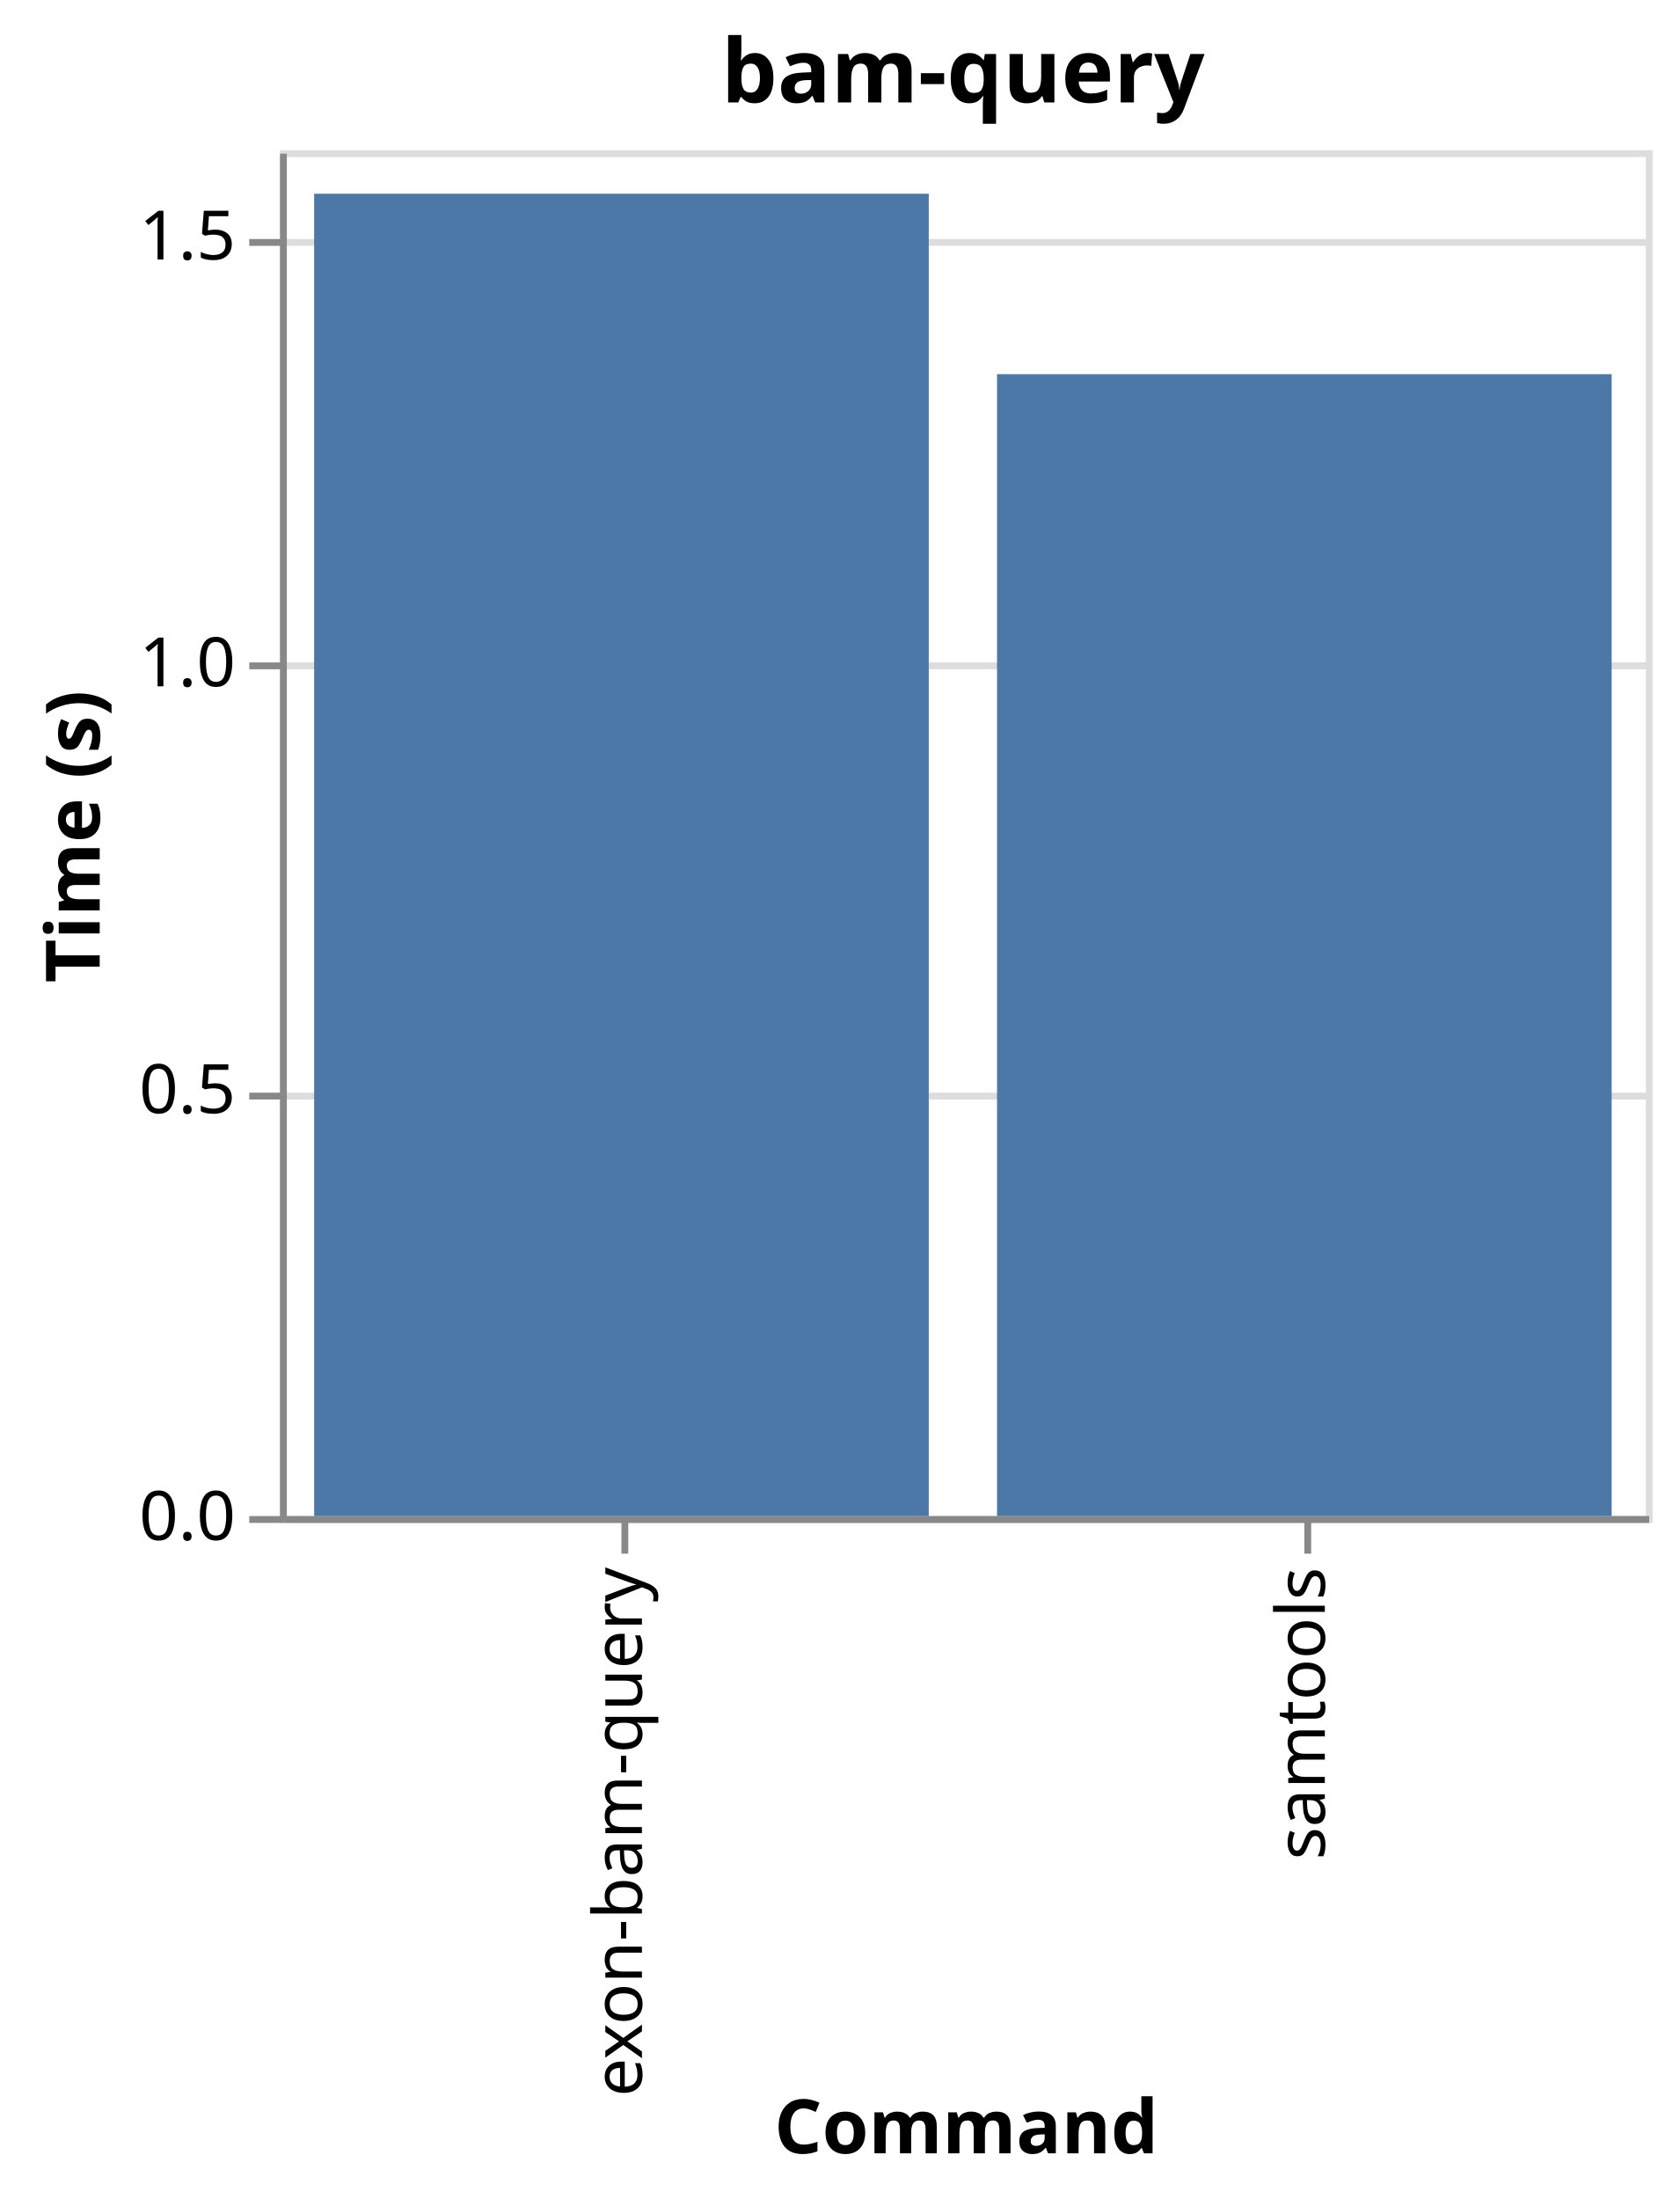
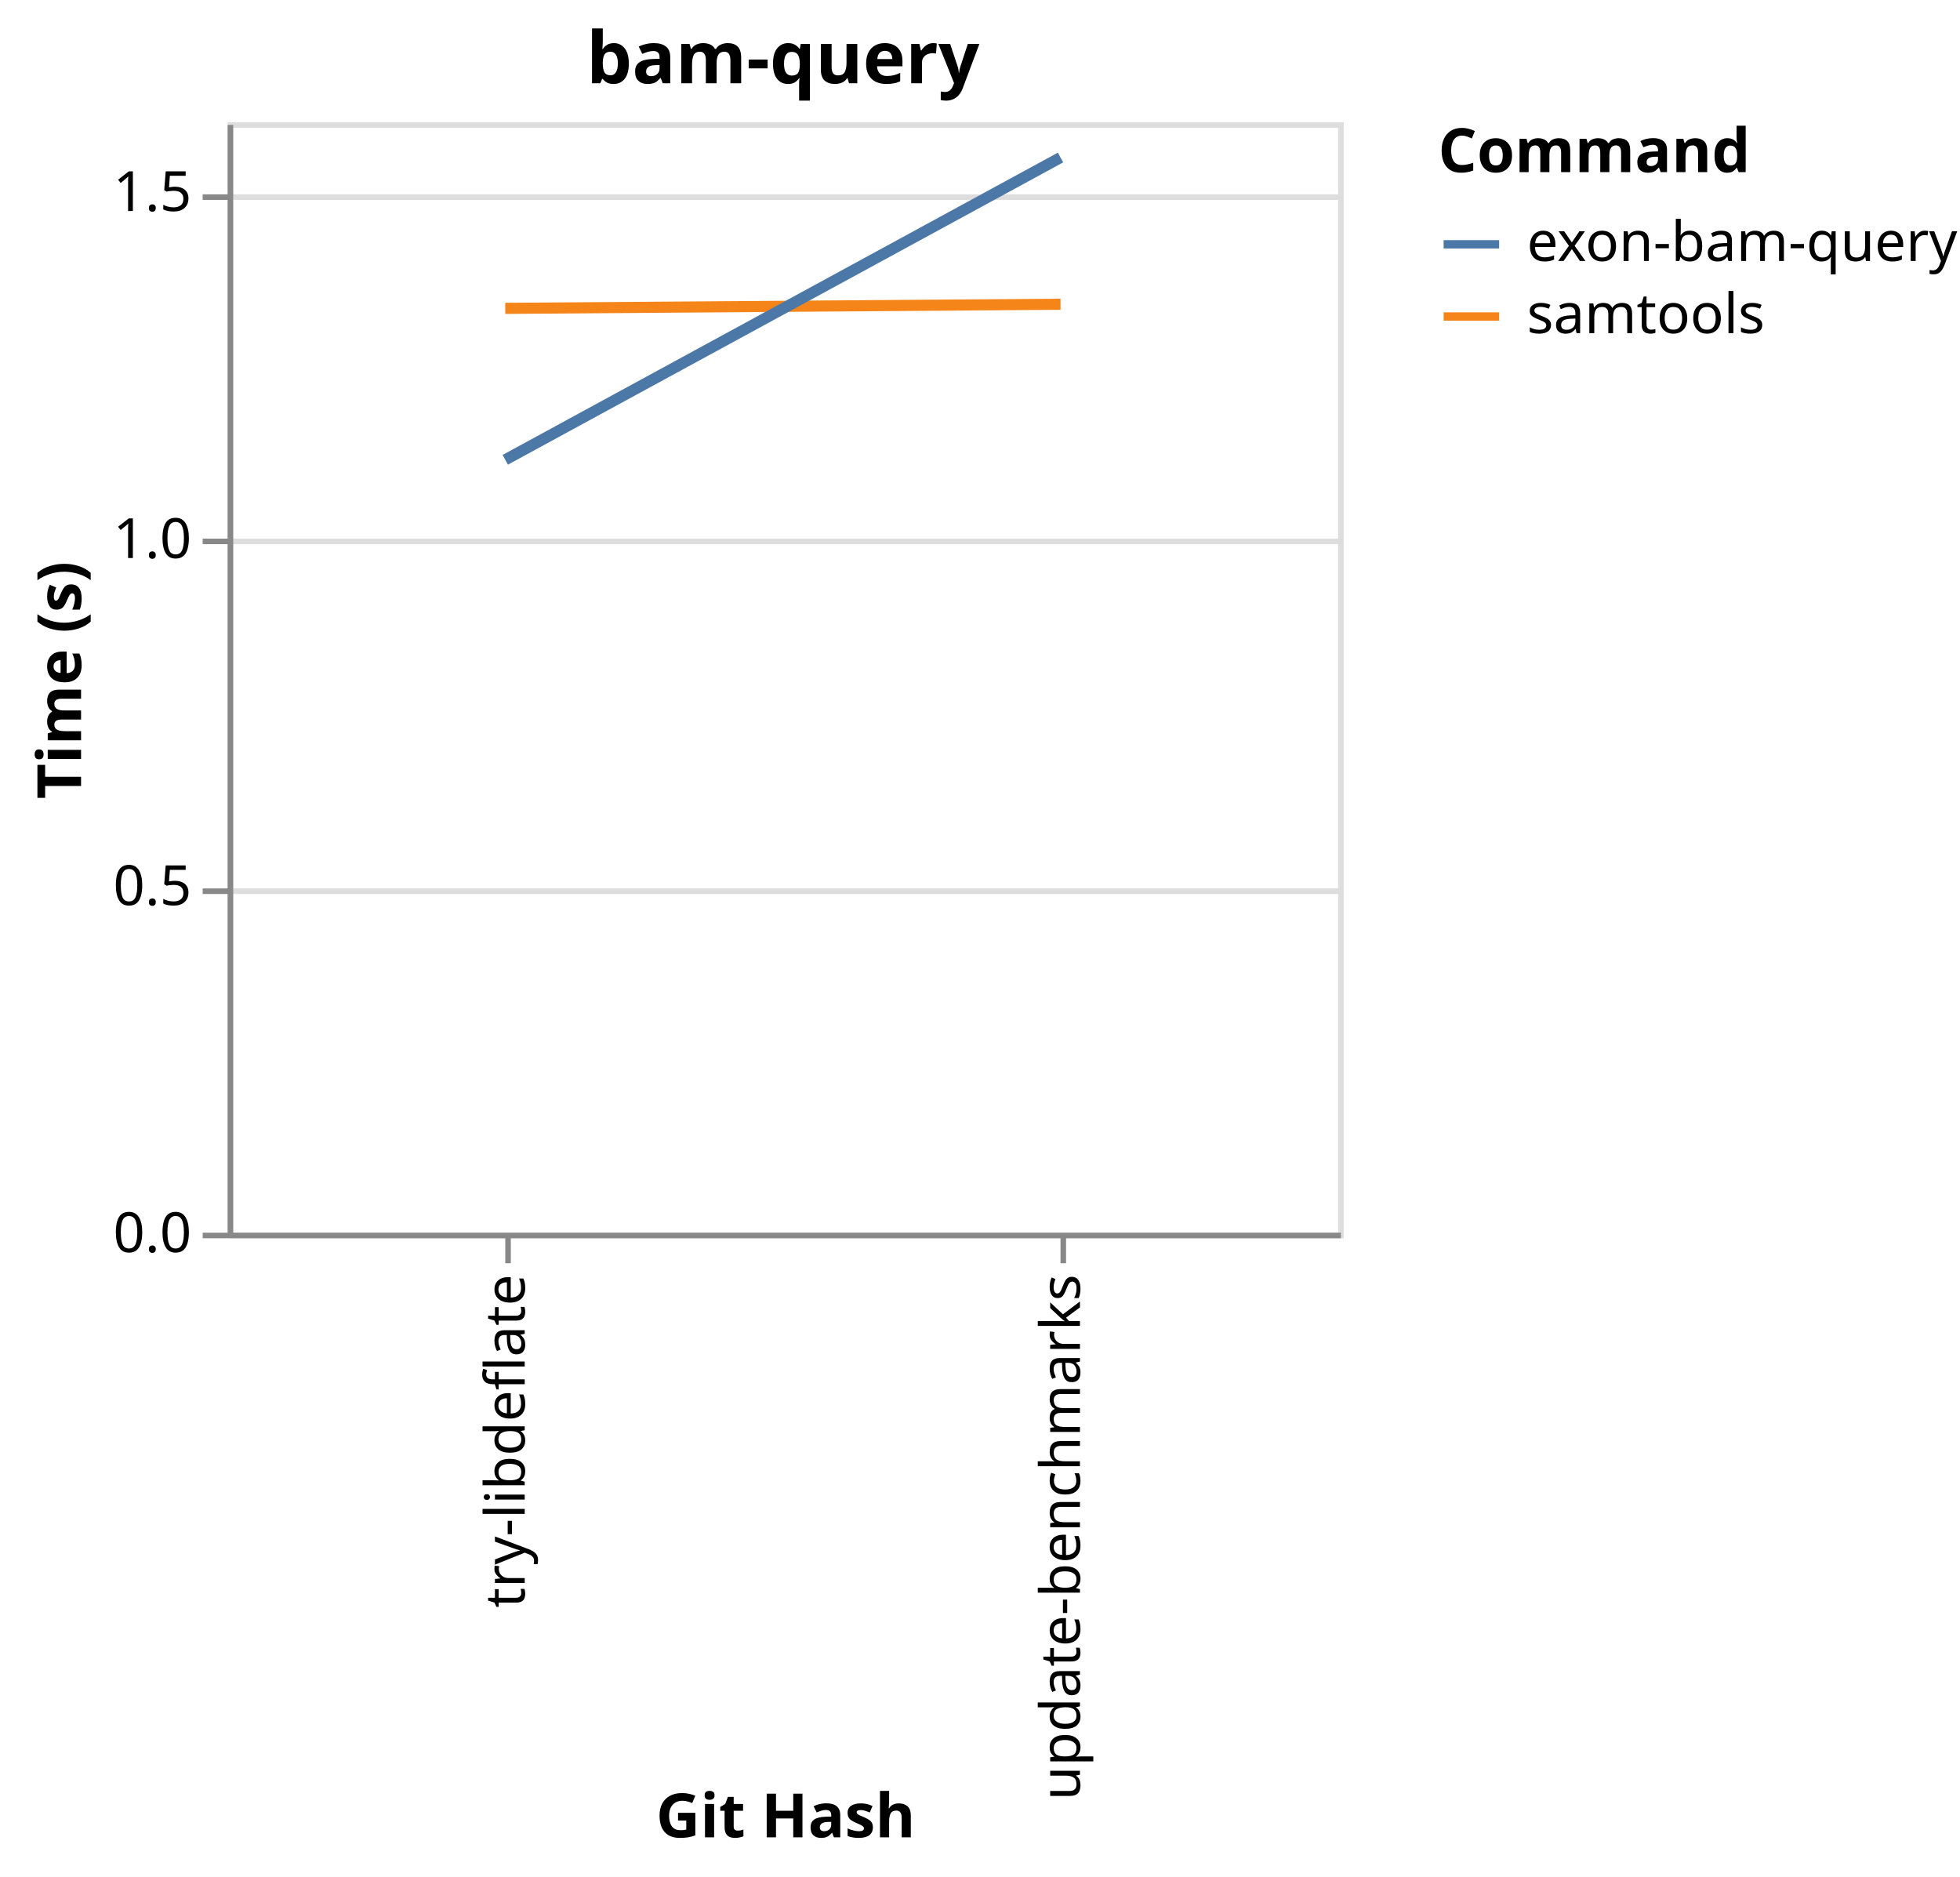
- <svg xmlns="http://www.w3.org/2000/svg" version="1.1" class="marks" width="246" height="322" viewBox="0 0 246 322">
-   <rect width="246" height="322" fill="white" />
+ <svg xmlns="http://www.w3.org/2000/svg" version="1.1" class="marks" width="353" height="338" viewBox="0 0 353 338">
+   <rect width="353" height="338" fill="white" />
  <g fill="none" stroke-miterlimit="10" transform="translate(41,22)">
    <g class="mark-group role-frame root" role="graphics-object" aria-roledescription="group mark container">
      <g transform="translate(0,0)">
        <path class="background" aria-hidden="true" d="M0.5,0.5h200v200h-200Z" stroke="#ddd" />
        <g>
          <g class="mark-group role-axis" aria-hidden="true">
            <g transform="translate(0.5,0.5)">
              <path class="background" aria-hidden="true" d="M0,0h0v0h0Z" pointer-events="none" />
              <g>
                <g class="mark-rule role-axis-grid" pointer-events="none">
                  <line transform="translate(0,200)" x2="200" y2="0" stroke="#ddd" stroke-width="1" opacity="1" />
                  <line transform="translate(0,138)" x2="200" y2="0" stroke="#ddd" stroke-width="1" opacity="1" />
                  <line transform="translate(0,75)" x2="200" y2="0" stroke="#ddd" stroke-width="1" opacity="1" />
                  <line transform="translate(0,13)" x2="200" y2="0" stroke="#ddd" stroke-width="1" opacity="1" />
                </g>
              </g>
              <path class="foreground" aria-hidden="true" d="" pointer-events="none" display="none" />
            </g>
          </g>
-           <g class="mark-group role-axis" role="graphics-symbol" aria-roledescription="axis" aria-label="X-axis titled 'Command' for a discrete scale with 2 values: exon-bam-query, samtools">
+           <g class="mark-group role-axis" role="graphics-symbol" aria-roledescription="axis" aria-label="X-axis titled 'Git Hash' for a discrete scale with 2 values: try-libdeflate, update-benchmarks">
            <g transform="translate(0.5,200.5)">
              <path class="background" aria-hidden="true" d="M0,0h0v0h0Z" pointer-events="none" />
              <g>
                <g class="mark-rule role-axis-tick" pointer-events="none">
                  <line transform="translate(50,0)" x2="0" y2="5" stroke="#888" stroke-width="1" opacity="1" />
                  <line transform="translate(150,0)" x2="0" y2="5" stroke="#888" stroke-width="1" opacity="1" />
                </g>
                <g class="mark-text role-axis-label" pointer-events="none">
-                   <text text-anchor="end" transform="translate(49.5,7) rotate(270) translate(0,3)" font-family="sans-serif" font-size="10px" fill="#000" opacity="1">exon-bam-query</text>
-                   <text text-anchor="end" transform="translate(149.5,7) rotate(270) translate(0,3)" font-family="sans-serif" font-size="10px" fill="#000" opacity="1">samtools</text>
+                   <text text-anchor="end" transform="translate(50,7) rotate(270) translate(0,3)" font-family="sans-serif" font-size="10px" fill="#000" opacity="1">try-libdeflate</text>
+                   <text text-anchor="end" transform="translate(150,7) rotate(270) translate(0,3)" font-family="sans-serif" font-size="10px" fill="#000" opacity="1">update-benchmarks</text>
                </g>
                <g class="mark-rule role-axis-domain" pointer-events="none">
                  <line transform="translate(0,0)" x2="200" y2="0" stroke="#888" stroke-width="1" opacity="1" />
                </g>
                <g class="mark-text role-axis-title" pointer-events="none">
-                   <text text-anchor="middle" transform="translate(100,92.8125)" font-family="sans-serif" font-size="11px" font-weight="bold" fill="#000" opacity="1">Command</text>
+                   <text text-anchor="middle" transform="translate(100,108.3838)" font-family="sans-serif" font-size="11px" font-weight="bold" fill="#000" opacity="1">Git Hash</text>
                </g>
              </g>
              <path class="foreground" aria-hidden="true" d="" pointer-events="none" display="none" />
            </g>
          </g>
          <g class="mark-group role-axis" role="graphics-symbol" aria-roledescription="axis" aria-label="Y-axis titled 'Time (s)' for a linear scale with values from 0.0 to 1.6">
            <g transform="translate(0.5,0.5)">
              <path class="background" aria-hidden="true" d="M0,0h0v0h0Z" pointer-events="none" />
              <g>
                <g class="mark-rule role-axis-tick" pointer-events="none">
                  <line transform="translate(0,200)" x2="-5" y2="0" stroke="#888" stroke-width="1" opacity="1" />
                  <line transform="translate(0,138)" x2="-5" y2="0" stroke="#888" stroke-width="1" opacity="1" />
                  <line transform="translate(0,75)" x2="-5" y2="0" stroke="#888" stroke-width="1" opacity="1" />
                  <line transform="translate(0,13)" x2="-5" y2="0" stroke="#888" stroke-width="1" opacity="1" />
                </g>
                <g class="mark-text role-axis-label" pointer-events="none">
                  <text text-anchor="end" transform="translate(-7,203)" font-family="sans-serif" font-size="10px" fill="#000" opacity="1">0.0</text>
                  <text text-anchor="end" transform="translate(-7,140.5)" font-family="sans-serif" font-size="10px" fill="#000" opacity="1">0.5</text>
                  <text text-anchor="end" transform="translate(-7,78)" font-family="sans-serif" font-size="10px" fill="#000" opacity="1">1.0</text>
                  <text text-anchor="end" transform="translate(-7,15.5)" font-family="sans-serif" font-size="10px" fill="#000" opacity="1">1.5</text>
                </g>
                <g class="mark-rule role-axis-domain" pointer-events="none">
                  <line transform="translate(0,200)" x2="0" y2="-200" stroke="#888" stroke-width="1" opacity="1" />
                </g>
                <g class="mark-text role-axis-title" pointer-events="none">
                  <text text-anchor="middle" transform="translate(-24.90137,100) rotate(-90) translate(0,-2)" font-family="sans-serif" font-size="11px" font-weight="bold" fill="#000" opacity="1">Time (s)</text>
                </g>
              </g>
              <path class="foreground" aria-hidden="true" d="" pointer-events="none" display="none" />
            </g>
          </g>
-           <g class="mark-rect role-mark marks" role="graphics-object" aria-roledescription="rect mark container">
-             <path aria-label="Command: samtools; Time (s): 1.3376538661" role="graphics-symbol" aria-roledescription="bar" d="M105,32.793h90v167.207h-90Z" fill="#4c78a8" />
-             <path aria-label="Command: exon-bam-query; Time (s): 1.5490529701" role="graphics-symbol" aria-roledescription="bar" d="M5,6.368h90v193.632h-90Z" fill="#4c78a8" />
+           <g class="mark-group role-scope pathgroup" role="graphics-object" aria-roledescription="group mark container">
+             <g transform="translate(0,0)">
+               <path class="background" aria-hidden="true" d="M0,0h200v200h-200Z" />
+               <g>
+                 <g class="mark-line role-mark marks" role="graphics-object" aria-roledescription="line mark container">
+                   <path aria-label="Git Hash: try-libdeflate; Time (s): 1.33174737876; Command: samtools" role="graphics-symbol" aria-roledescription="line mark" d="M50,33.532L150,32.793" stroke="#f58518" stroke-width="2" />
+                 </g>
+               </g>
+               <path class="foreground" aria-hidden="true" d="" display="none" />
+             </g>
+             <g transform="translate(0,0)">
+               <path class="background" aria-hidden="true" d="M0,0h200v200h-200Z" />
+               <g>
+                 <g class="mark-line role-mark marks" role="graphics-object" aria-roledescription="line mark container">
+                   <path aria-label="Git Hash: try-libdeflate; Time (s): 1.11356127426; Command: exon-bam-query" role="graphics-symbol" aria-roledescription="line mark" d="M50,60.805L150,6.368" stroke="#4c78a8" stroke-width="2" />
+                 </g>
+               </g>
+               <path class="foreground" aria-hidden="true" d="" display="none" />
+             </g>
+           </g>
+           <g class="mark-group role-legend" role="graphics-symbol" aria-roledescription="legend" aria-label="Symbol legend titled 'Command' for stroke color with 2 values: exon-bam-query, samtools">
+             <g transform="translate(218,0)">
+               <path class="background" aria-hidden="true" d="M0,0h89v40h-89Z" pointer-events="none" />
+               <g>
+                 <g class="mark-group role-legend-entry">
+                   <g transform="translate(0,16)">
+                     <path class="background" aria-hidden="true" d="M0,0h0v0h0Z" pointer-events="none" />
+                     <g>
+                       <g class="mark-group role-scope" role="graphics-object" aria-roledescription="group mark container">
+                         <g transform="translate(0,0)">
+                           <path class="background" aria-hidden="true" d="M0,0h88.812v11h-88.812Z" pointer-events="none" opacity="1" />
+                           <g>
+                             <g class="mark-symbol role-legend-symbol" pointer-events="none">
+                               <path transform="translate(6,6)" d="M-5,0L5,0" stroke="#4c78a8" stroke-width="1.5" opacity="1" />
+                             </g>
+                             <g class="mark-text role-legend-label" pointer-events="none">
+                               <text text-anchor="start" transform="translate(16,9)" font-family="sans-serif" font-size="10px" fill="#000" opacity="1">exon-bam-query</text>
+                             </g>
+                           </g>
+                           <path class="foreground" aria-hidden="true" d="" pointer-events="none" display="none" />
+                         </g>
+                         <g transform="translate(0,13)">
+                           <path class="background" aria-hidden="true" d="M0,0h88.812v11h-88.812Z" pointer-events="none" opacity="1" />
+                           <g>
+                             <g class="mark-symbol role-legend-symbol" pointer-events="none">
+                               <path transform="translate(6,6)" d="M-5,0L5,0" stroke="#f58518" stroke-width="1.5" opacity="1" />
+                             </g>
+                             <g class="mark-text role-legend-label" pointer-events="none">
+                               <text text-anchor="start" transform="translate(16,9)" font-family="sans-serif" font-size="10px" fill="#000" opacity="1">samtools</text>
+                             </g>
+                           </g>
+                           <path class="foreground" aria-hidden="true" d="" pointer-events="none" display="none" />
+                         </g>
+                       </g>
+                     </g>
+                     <path class="foreground" aria-hidden="true" d="" pointer-events="none" display="none" />
+                   </g>
+                 </g>
+                 <g class="mark-text role-legend-title" pointer-events="none">
+                   <text text-anchor="start" transform="translate(0,9)" font-family="sans-serif" font-size="11px" font-weight="bold" fill="#000" opacity="1">Command</text>
+                 </g>
+               </g>
+               <path class="foreground" aria-hidden="true" d="" pointer-events="none" display="none" />
+             </g>
          </g>
          <g class="mark-group role-title">
            <g transform="translate(100,-17)">
              <path class="background" aria-hidden="true" d="M0,0h0v0h0Z" pointer-events="none" />
              <g>
                <g class="mark-text role-title-text" role="graphics-symbol" aria-roledescription="title" aria-label="Title text 'bam-query'" pointer-events="none">
                  <text text-anchor="middle" transform="translate(0,10)" font-family="sans-serif" font-size="13px" font-weight="bold" fill="#000" opacity="1">bam-query</text>
                </g>
              </g>
              <path class="foreground" aria-hidden="true" d="" pointer-events="none" display="none" />
            </g>
          </g>
        </g>
        <path class="foreground" aria-hidden="true" d="" display="none" />
      </g>
    </g>
  </g>
</svg>
